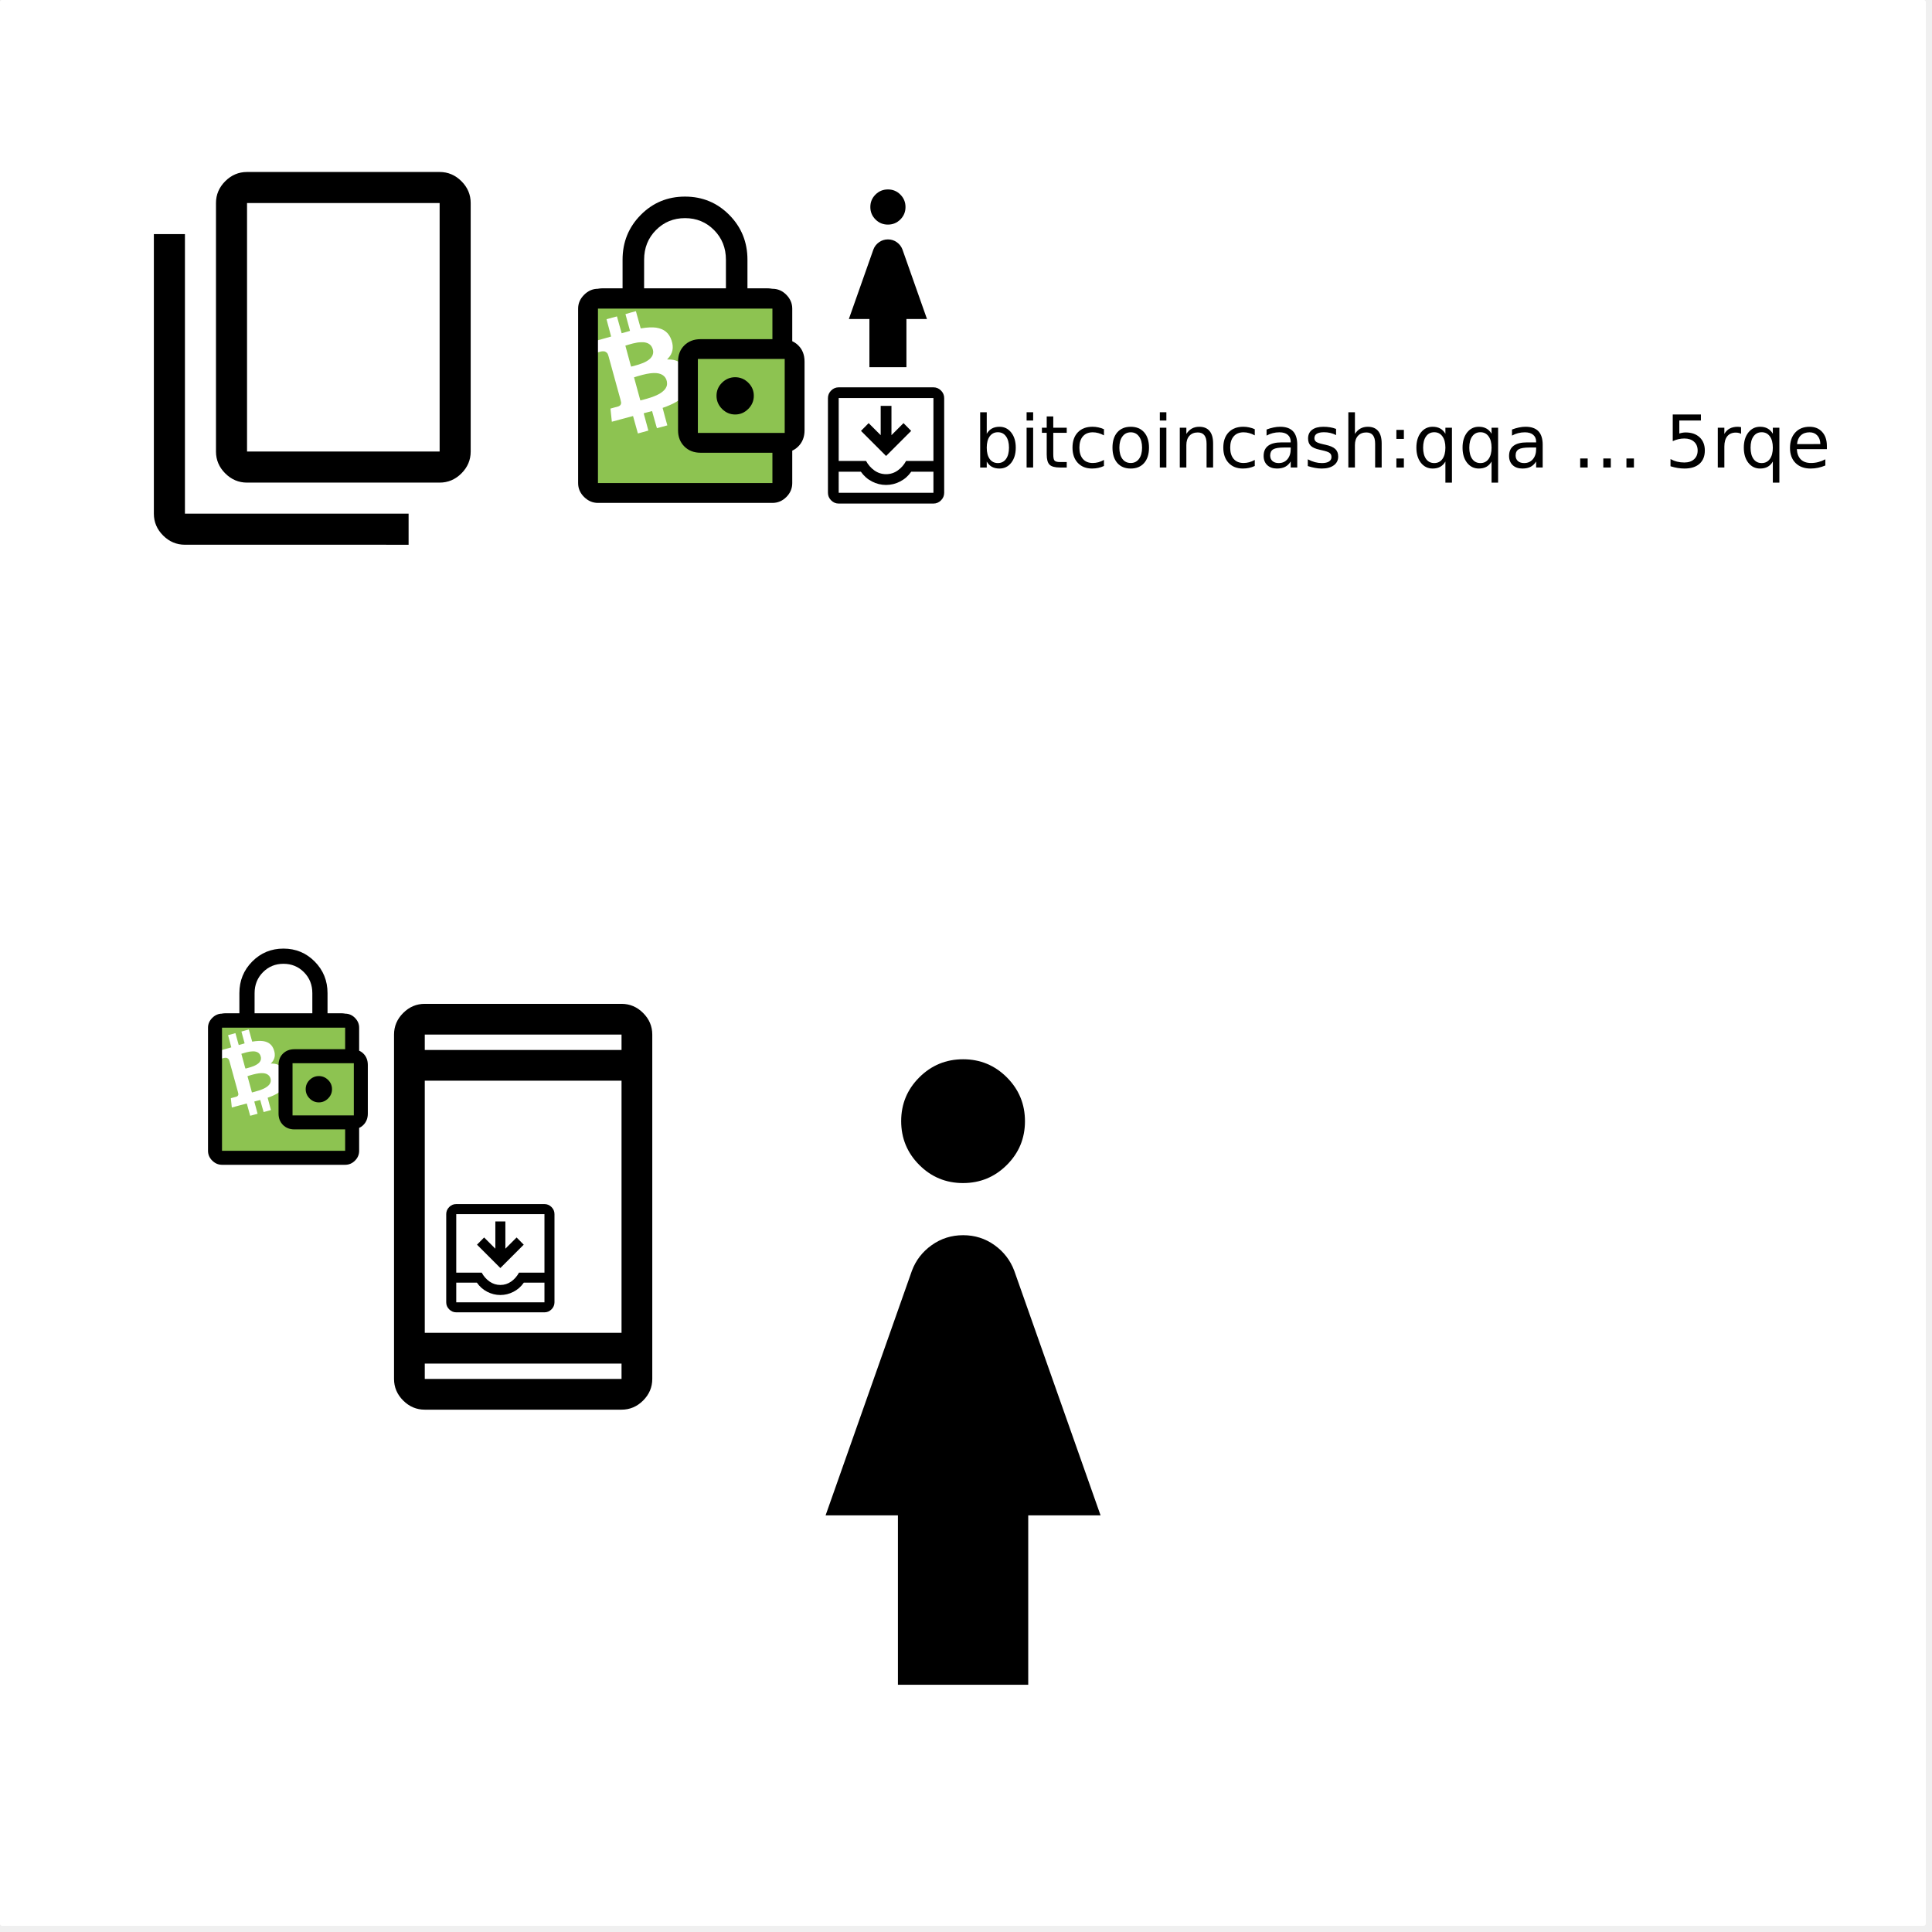
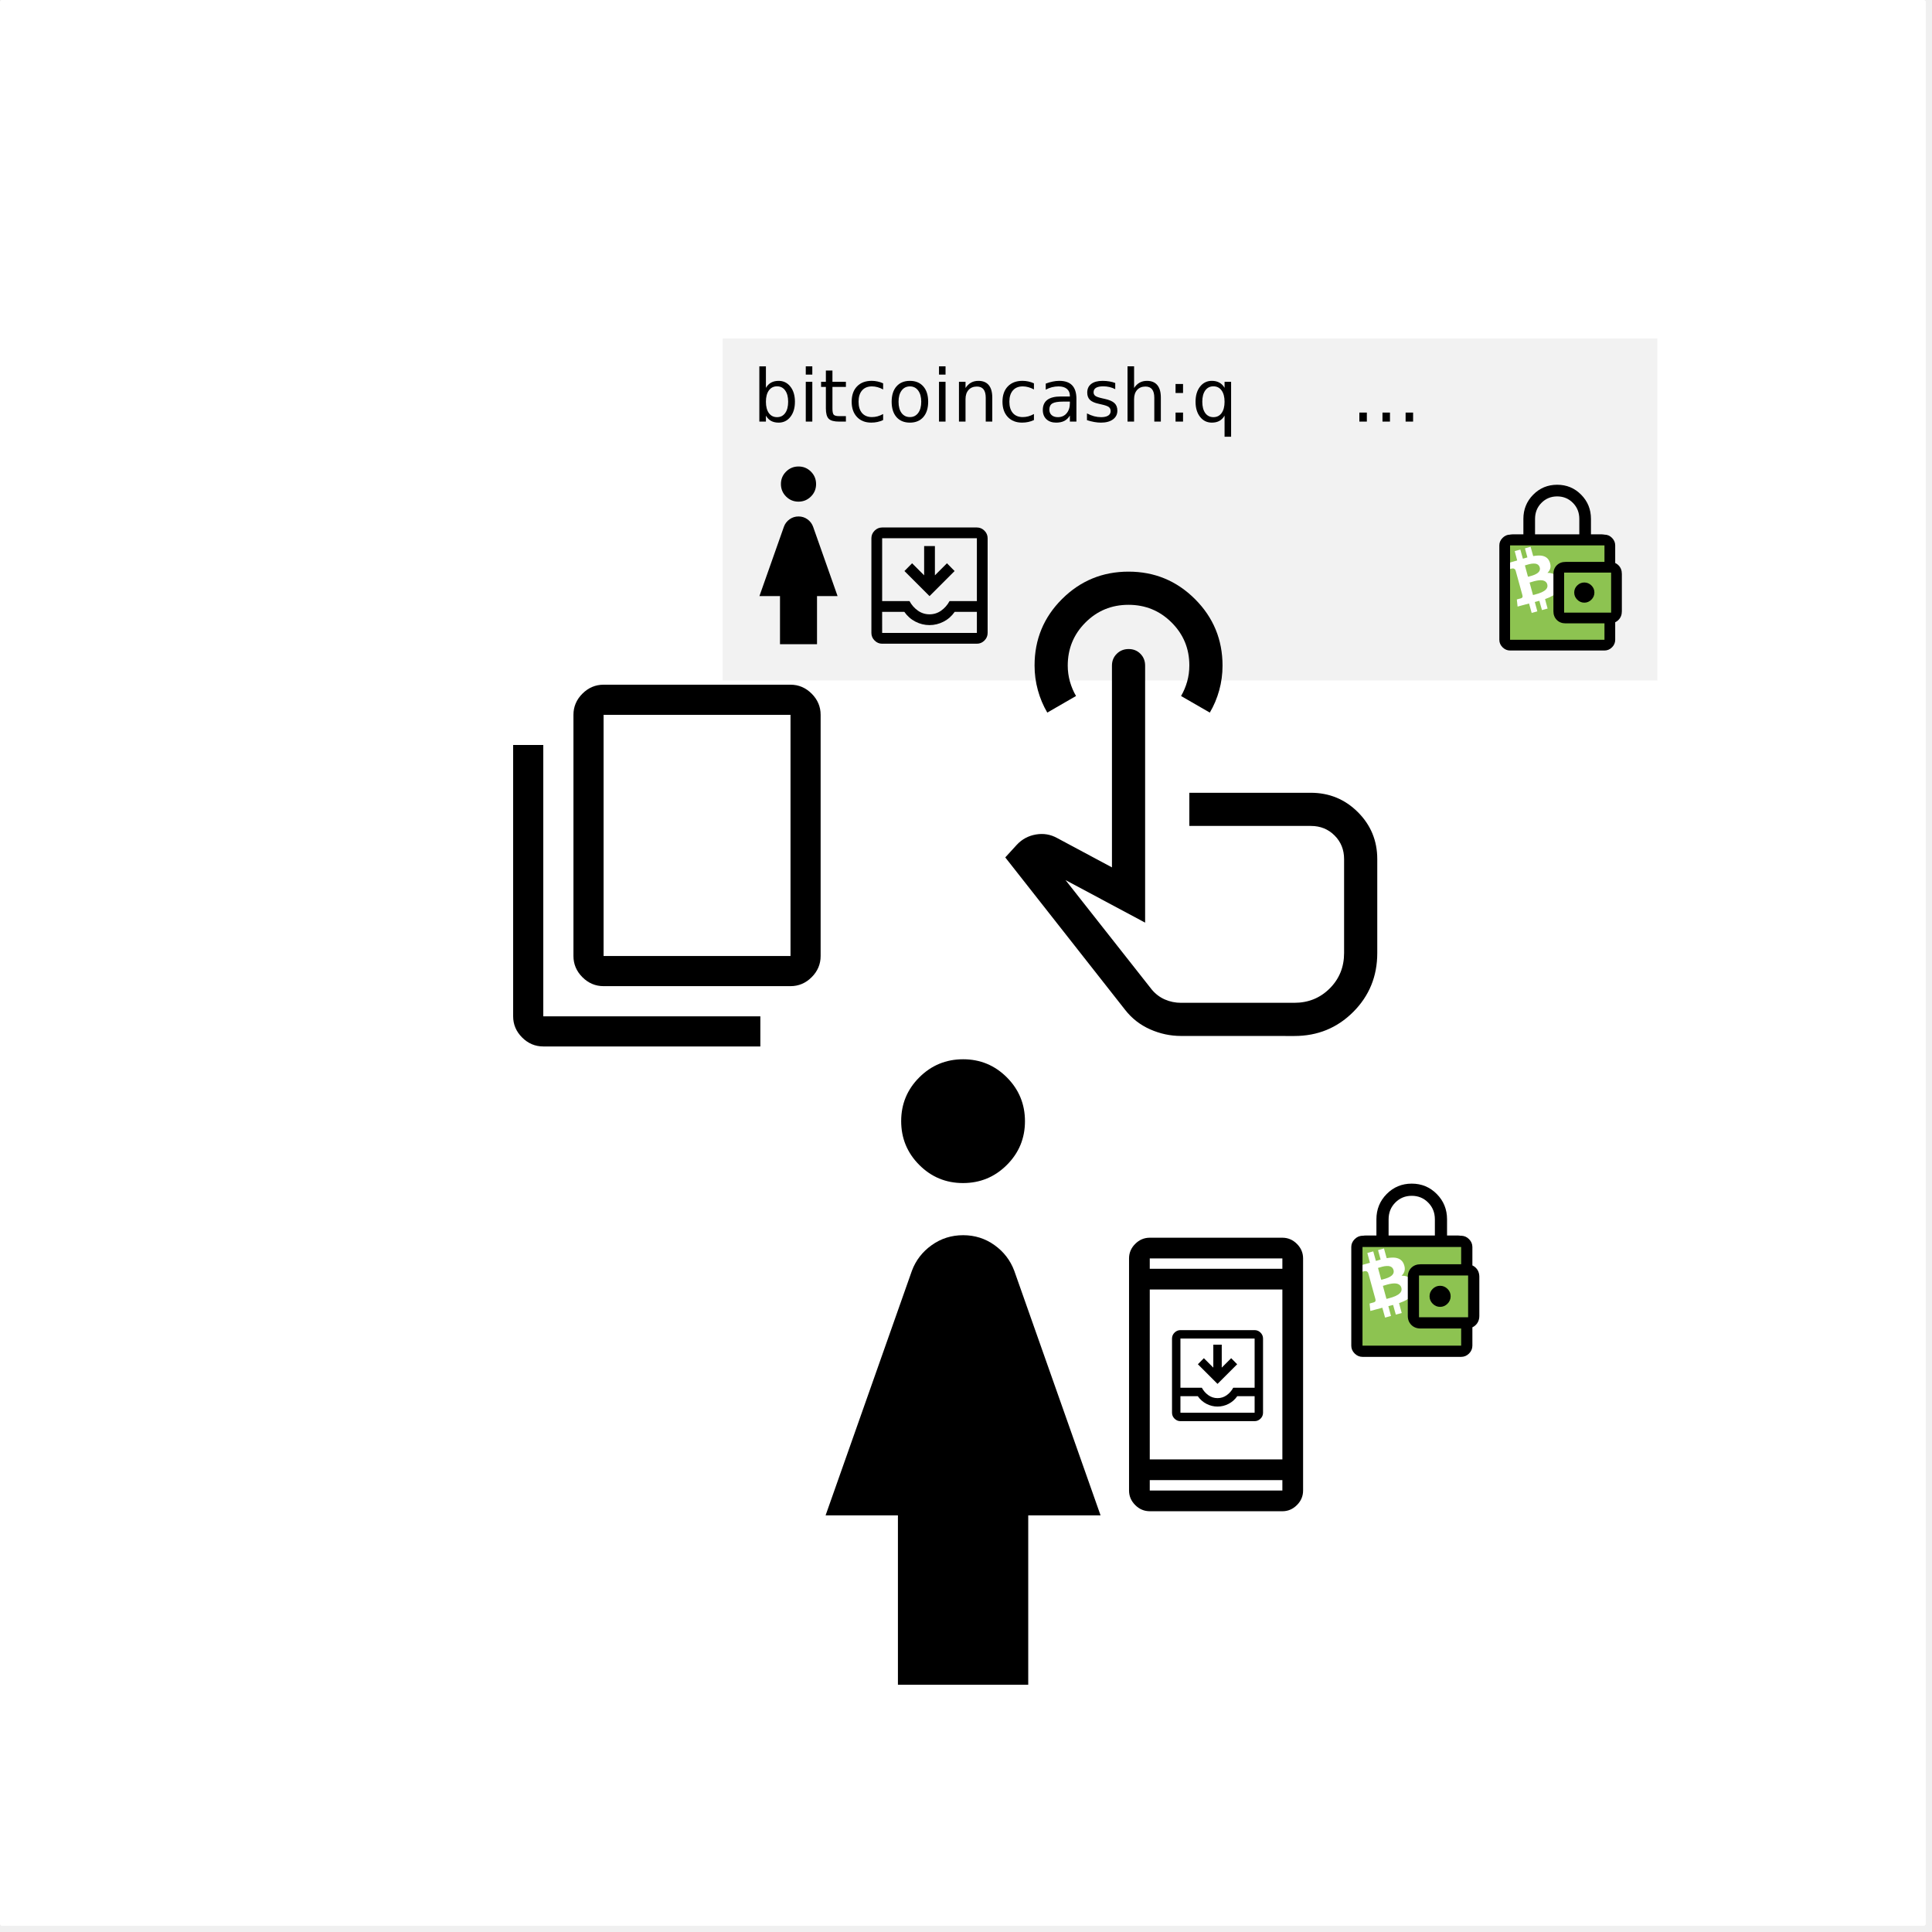
<svg xmlns="http://www.w3.org/2000/svg" width="400" height="400" version="1.1" viewBox="0 0 105.83 105.83" id="svg8538">
  <defs id="defs8542" />
  <rect style="display:inline;fill:#ffffff;fill-opacity:1;stroke:none;stroke-width:0.342;stroke-linejoin:round;stroke-miterlimit:4;stroke-dasharray:none;stroke-dashoffset:7.35;stroke-opacity:1" id="rect49606" width="105.488" height="105.488" x="0" y="0" ry="0.133" />
  <rect width="105.49" height="105.49" ry=".133" fill="#fff" id="rect8462" style="fill:#ffffff" />
+   <rect style="fill:#f2f2f2;stroke:none;stroke-width:0.218;stroke-linejoin:round;stroke-dashoffset:7.35;stroke-opacity:0.722" id="rect900" width="51.198" height="18.734" x="39.588" y="18.537" />
  <path d="m52.751 64.805q-1.406 0-2.397-0.994-0.99-0.994-0.99-2.4t0.994-2.397q0.994-0.99 2.4-0.99t2.397 0.994q0.99 0.994 0.99 2.4 0 1.406-0.994 2.397-0.994 0.99-2.4 0.99zm-3.565 27.481v-9.279h-3.962l4.729-13.401q0.321-0.857 1.084-1.401 0.763-0.544 1.722-0.544 0.959 0 1.718 0.544 0.758 0.544 1.08 1.401l4.729 13.401h-3.962v9.279z" stroke-width=".054" id="path8478" />
-   <path d="m23.268 77.218q-0.682 0-1.183-0.501-0.501-0.501-0.501-1.183v-18.862q0-0.682 0.501-1.183 0.501-0.501 1.183-0.501h10.778q0.682 0 1.183 0.501 0.501 0.501 0.501 1.183v18.862q0 0.682-0.501 1.183-0.501 0.501-1.183 0.501zm0-2.526v0.842h10.778v-0.842zm0-1.684h10.778v-13.81h-10.778zm0-15.494h10.778v-0.842h-10.778zm0 0v-0.842zm0 17.178v0.842z" stroke-width=".025" id="path8480" />
-   <path d="m24.992 71.886q-0.222 0-0.386-0.163t-0.163-0.386v-4.832q0-0.222 0.163-0.386t0.386-0.163h4.832q0.222 0 0.386 0.163 0.163 0.163 0.163 0.386v4.832q0 0.222-0.163 0.386-0.163 0.163-0.386 0.163zm0-0.549h4.832v-1.076h-1.131q-0.225 0.324-0.567 0.5-0.342 0.176-0.718 0.176t-0.718-0.176q-0.342-0.176-0.567-0.5h-1.131zm2.417-0.95q0.328 0 0.594-0.189 0.266-0.189 0.426-0.486h1.395v-3.206h-4.832v3.206h1.395q0.159 0.296 0.427 0.486 0.268 0.189 0.596 0.189zm-0.001-0.928-1.279-1.279 0.39-0.395 0.615 0.615v-1.493h0.549v1.493l0.615-0.615 0.39 0.395zm-2.416 1.878h4.832z" stroke-width=".008" id="path8530" />
-   <path d="m 13.532,26.436 q -0.689,0 -1.195,-0.506 -0.506,-0.506 -0.506,-1.195 v -13.613 q 0,-0.689 0.506,-1.195 0.506,-0.506 1.195,-0.506 h 10.55 q 0.689,0 1.195,0.506 0.506,0.506 0.506,1.195 v 13.613 q 0,0.689 -0.506,1.195 -0.506,0.506 -1.195,0.506 z m 0,-1.702 h 10.55 v -13.613 h -10.55 z m -3.403,5.105 q -0.689,0 -1.195,-0.506 -0.506,-0.506 -0.506,-1.195 v -15.315 h 1.702 v 15.315 h 12.252 v 1.702 z m 3.403,-5.105 v -13.613 z" stroke-width="0.026" id="path8536" />
-   <g id="g9985-3" transform="matrix(0.4943048,0,0,0.4943048,-47.55325,46.99093)">
+   <path d="m 62.981,82.781 q -0.46,0 -0.797,-0.338 -0.338,-0.338 -0.338,-0.797 V 68.934 q 0,-0.46 0.338,-0.797 0.338,-0.338 0.797,-0.338 h 7.264 q 0.46,0 0.797,0.338 0.338,0.338 0.338,0.797 v 12.713 q 0,0.46 -0.338,0.797 -0.338,0.338 -0.797,0.338 z m 0,-1.703 v 0.568 h 7.264 v -0.568 z m 0,-1.135 h 7.264 v -9.308 h -7.264 z m 0,-10.443 h 7.264 v -0.568 h -7.264 z m 0,0 v -0.568 z m 0,11.578 v 0.568 z" stroke-width="0.801" id="path8480" />
+   <path d="m 64.661,77.847 q -0.187,0 -0.324,-0.137 -0.137,-0.137 -0.137,-0.324 v -4.064 q 0,-0.187 0.137,-0.324 0.137,-0.137 0.324,-0.137 h 4.064 q 0.187,0 0.324,0.137 0.137,0.137 0.137,0.324 v 4.064 q 0,0.187 -0.137,0.324 -0.137,0.137 -0.324,0.137 z m 0,-0.462 h 4.064 v -0.905 h -0.951 q -0.189,0.272 -0.477,0.42 -0.287,0.148 -0.604,0.148 -0.316,0 -0.604,-0.148 -0.287,-0.148 -0.477,-0.42 h -0.951 z m 2.033,-0.799 q 0.276,0 0.5,-0.159 0.224,-0.159 0.358,-0.409 h 1.173 v -2.697 h -4.064 v 2.697 h 1.173 q 0.134,0.249 0.359,0.409 0.225,0.159 0.501,0.159 z m -0.001,-0.78 -1.076,-1.076 0.328,-0.332 0.517,0.517 v -1.256 h 0.462 v 1.256 l 0.517,-0.517 0.328,0.332 z m -2.032,1.579 h 4.064 z" stroke-width="0.007" id="path8530" />
+   <path d="m 33.063,54.019 q -0.669,0 -1.16,-0.491 -0.491,-0.491 -0.491,-1.16 v -13.211 q 0,-0.669 0.491,-1.16 0.491,-0.491 1.16,-0.491 h 10.238 q 0.669,0 1.16,0.491 0.491,0.491 0.491,1.16 v 13.211 q 0,0.669 -0.491,1.16 -0.491,0.491 -1.16,0.491 z m 0,-1.651 H 43.302 V 39.157 H 33.063 Z m -3.303,4.954 q -0.669,0 -1.16,-0.491 -0.491,-0.491 -0.491,-1.16 V 40.808 h 1.651 v 14.863 h 11.89 v 1.651 z m 3.303,-4.954 v -13.211 z" stroke-width="0.025" id="path8536" />
+   <g id="g9985-3" transform="matrix(0.3960836,0,0,0.3960836,26.78516,60.85331)">
    <g id="g9973-6">
      <path d="m 124.414,17.231 h 6.4 v -2.24 c 0,-0.921 -0.309,-1.692 -0.926,-2.316 -0.618,-0.623 -1.375,-0.935 -2.273,-0.935 -0.898,0 -1.656,0.312 -2.273,0.935 -0.618,0.623 -0.926,1.395 -0.926,2.316 z m 4.581,14.045 h -7.781 c -0.443,0 -0.835,-0.17 -1.175,-0.509 -0.34,-0.34 -0.509,-0.731 -0.509,-1.175 V 18.915 c 0,-0.443 0.17,-0.835 0.509,-1.175 0.34,-0.34 0.731,-0.509 1.175,-0.509 h 1.516 v -2.24 c 0,-1.375 0.473,-2.542 1.419,-3.499 0.946,-0.957 2.101,-1.436 3.465,-1.436 1.364,0 2.519,0.479 3.465,1.436 0.946,0.957 1.419,2.123 1.419,3.499 v 2.24 h 1.516 c 0.443,0 0.835,0.17 1.175,0.509 0.34,0.34 0.509,0.731 0.509,1.175 v 1.903 c -0.247,-0.067 -0.504,-0.115 -0.77,-0.143 -0.267,-0.028 -0.571,-0.042 -0.914,-0.042 v -1.718 h -12.799 v 10.677 h 6.854 c 0.124,0.326 0.253,0.613 0.387,0.863 0.135,0.25 0.314,0.523 0.539,0.821 z m -7.781,-12.361 v 10.677 z" stroke-width="0.025" id="path26-1" />
    </g>
    <g transform="matrix(1.6027,0,0,1.6027,-11.12753,-76.26737)" id="g14-3-2">
      <g transform="matrix(0.00965946,0,0,0.00965946,80.69794,59.92945)" id="g58-6-7-9">
        <rect style="fill:#8dc351;fill-opacity:1;stroke-width:65.595;stroke-linejoin:round;stroke-dashoffset:7.35" id="rect3960-5-3" width="1000.355" height="963.94" x="116.863" y="-95.88" />
        <g transform="matrix(0.04188,0,0,0.04188,75.616,54.993)" fill="#8dc351" id="g52-2-9-1">
          <path d="m 7525,15989 c -349,-23 -745,-74 -1074,-139 -1411,-279 -2741,-944 -3806,-1903 -103,-94 -479,-466 -575,-572 -245,-266 -540,-648 -754,-974 -84,-128 -216,-339 -216,-346 0,-2 -17,-32 -38,-66 -48,-80 -130,-233 -220,-414 C 359,10611 82,9566 10,8445 -3,8240 -3,7750 10,7545 113,5935 655,4458 1610,3185 c 239,-319 428,-535 744,-850 286,-286 436,-420 706,-632 C 4666,442 6732,-162 8765,35 c 1734,169 3354,891 4645,2071 632,577 1156,1241 1589,2014 64,113 231,450 301,605 345,767 574,1625 659,2470 32,311 41,496 41,810 0,808 -118,1588 -356,2359 -526,1697 -1613,3186 -3064,4197 -1216,848 -2616,1332 -4135,1429 -181,11 -740,11 -920,-1 z" id="path50-9-2-9" />
        </g>
        <g transform="matrix(0.0610117,0,0,0.0610117,-103.8285,-229.3502)" fill="#ffffff" id="g56-1-2-4">
          <path d="m 7751,13046 c -6,-17 -62,-222 -127,-456 -195,-713 -262,-951 -266,-956 -3,-2 -398,103 -879,234 -481,131 -875,238 -877,237 -3,-3 -112,-1041 -112,-1071 0,-17 8,-23 33,-28 75,-14 558,-147 627,-172 101,-38 181,-113 204,-193 28,-95 21,-155 -43,-390 -33,-119 -139,-504 -236,-856 -97,-352 -239,-867 -315,-1145 -76,-278 -193,-703 -260,-945 -67,-242 -142,-514 -166,-605 -25,-91 -57,-185 -72,-210 -44,-77 -110,-138 -190,-177 -67,-34 -84,-38 -171,-41 -134,-6 -233,16 -734,162 -81,23 -120,30 -122,22 -7,-20 -247,-901 -249,-910 0,-4 87,-33 194,-62 107,-30 499,-138 870,-241 371,-102 678,-189 682,-192 4,-3 -81,-323 -188,-711 -107,-388 -192,-710 -190,-715 2,-6 28,-17 57,-24 30,-8 222,-61 428,-117 206,-57 376,-103 377,-101 1,1 88,315 193,697 106,382 194,696 196,698 2,2 137,-35 302,-83 164,-48 318,-92 343,-100 35,-10 44,-17 42,-31 -2,-11 -87,-320 -188,-689 -101,-368 -184,-674 -184,-680 0,-9 858,-250 865,-243 2,2 91,322 198,711 107,389 196,710 199,712 2,3 42,-2 89,-10 416,-74 899,-94 1184,-51 672,104 1078,440 1283,1061 196,592 97,1085 -302,1499 l -73,76 h 118 c 828,0 1344,393 1564,1190 130,470 135,910 15,1273 -41,126 -137,313 -218,427 -145,205 -419,444 -699,612 -277,166 -754,378 -1083,483 -30,10 -58,20 -62,24 -4,3 71,290 166,636 96,347 185,671 198,721 l 25,91 -426,117 c -234,64 -431,116 -436,116 -6,0 -98,-318 -204,-707 -107,-390 -195,-709 -196,-710 -1,-2 -143,35 -316,81 -173,46 -329,87 -346,91 -18,3 -33,12 -33,18 0,11 16,68 259,952 71,259 128,471 126,473 -1,1 -196,56 -433,121 l -431,118 z m 442,-2762 c 928,-243 1429,-470 1733,-785 93,-98 132,-151 179,-252 54,-113 70,-186 69,-317 0,-211 -79,-419 -214,-563 -317,-339 -883,-384 -1824,-143 -226,58 -696,197 -696,207 0,4 117,433 260,953 143,520 260,948 260,951 0,10 22,5 233,-51 z M 7391,7495 c 657,-172 1015,-321 1295,-540 97,-76 161,-145 225,-243 60,-91 87,-161 107,-277 19,-113 7,-234 -39,-369 -102,-305 -310,-473 -660,-532 -82,-13 -140,-16 -298,-11 -227,6 -400,32 -681,103 -171,42 -609,170 -618,179 -4,4 126,484 431,1588 24,87 46,147 53,147 6,0 90,-20 185,-45 z" fill="#ffffff" id="path54-2-8-7" />
        </g>
      </g>
      <path d="m 89.015,64.495 q 0.368,0 0.639,-0.271 0.271,-0.271 0.271,-0.643 0,-0.373 -0.271,-0.639 -0.271,-0.266 -0.639,-0.266 -0.368,0 -0.639,0.266 -0.271,0.266 -0.271,0.639 0,0.372 0.271,0.643 0.271,0.271 0.639,0.271 z m -6.696,2.835 v 0.513 -8.514 z m 0,1.48 q -0.382,0 -0.675,-0.288 -0.293,-0.288 -0.293,-0.68 v -8.514 q 0,-0.382 0.293,-0.675 0.293,-0.293 0.675,-0.293 h 8.514 q 0.392,0 0.68,0.293 0.288,0.293 0.288,0.675 v 1.78 h -0.968 v -1.78 h -8.514 v 8.514 h 8.514 v -1.771 h 0.968 v 1.771 q 0,0.392 -0.288,0.68 -0.288,0.288 -0.68,0.288 z m 5.012,-2.448 q -0.489,0 -0.796,-0.307 -0.307,-0.307 -0.307,-0.786 v -3.357 q 0,-0.489 0.307,-0.791 0.307,-0.302 0.796,-0.302 h 3.967 q 0.489,0 0.796,0.302 0.307,0.302 0.307,0.791 v 3.357 q 0,0.479 -0.307,0.786 -0.307,0.307 -0.796,0.307 z m 4.102,-0.968 v -3.609 h -4.238 v 3.609 z" stroke-width="0.015" id="path12-9-8" />
    </g>
  </g>
-   <path d="m 48.637,12.303 q -0.4,0 -0.681,-0.282 -0.281,-0.282 -0.281,-0.682 0,-0.4 0.282,-0.681 0.282,-0.281 0.682,-0.281 0.4,0 0.681,0.282 0.281,0.282 0.281,0.682 0,0.4 -0.282,0.681 -0.282,0.281 -0.682,0.281 z m -1.013,7.809 v -2.637 h -1.126 l 1.344,-3.808 q 0.091,-0.243 0.308,-0.398 0.217,-0.155 0.489,-0.155 0.273,0 0.488,0.155 0.216,0.155 0.307,0.398 l 1.344,3.808 h -1.126 v 2.637 z" stroke-width="0.015" id="path8466-2" />
-   <path d="m 45.942,27.584 q -0.239,0 -0.414,-0.175 -0.175,-0.175 -0.175,-0.414 v -5.189 q 0,-0.239 0.175,-0.414 0.175,-0.175 0.414,-0.175 h 5.189 q 0.239,0 0.414,0.175 0.175,0.175 0.175,0.414 v 5.189 q 0,0.239 -0.175,0.414 -0.175,0.175 -0.414,0.175 z m 0,-0.59 h 5.189 v -1.156 h -1.215 q -0.242,0.348 -0.609,0.537 -0.367,0.189 -0.771,0.189 -0.404,0 -0.771,-0.189 -0.367,-0.189 -0.609,-0.537 h -1.215 z m 2.596,-1.02 q 0.352,0 0.638,-0.203 0.286,-0.203 0.457,-0.522 h 1.498 v -3.444 h -5.189 v 3.444 h 1.498 q 0.171,0.318 0.458,0.522 0.287,0.203 0.64,0.203 z m -0.001,-0.997 -1.374,-1.374 0.419,-0.425 0.66,0.66 v -1.604 h 0.59 v 1.604 l 0.66,-0.66 0.419,0.425 z m -2.595,2.017 h 5.189 z" stroke-width="0.009" id="path8534-0" />
-   <g id="g9985-6" transform="matrix(0.7003409,0,0,0.7003409,-51.85024,3.726505)">
+   <path d="m 43.739,27.479 q -0.4,0 -0.681,-0.282 -0.281,-0.282 -0.281,-0.682 0,-0.4 0.282,-0.681 0.282,-0.281 0.682,-0.281 0.4,0 0.681,0.282 0.281,0.282 0.281,0.682 0,0.4 -0.282,0.681 -0.282,0.281 -0.682,0.281 z m -1.013,7.809 V 32.651 h -1.126 l 1.344,-3.808 q 0.091,-0.243 0.308,-0.398 0.217,-0.155 0.489,-0.155 0.273,0 0.488,0.155 0.216,0.155 0.307,0.398 l 1.344,3.808 h -1.126 v 2.637 z" stroke-width="0.015" id="path8466-2" />
+   <path d="m 48.322,35.261 q -0.239,0 -0.414,-0.175 -0.175,-0.175 -0.175,-0.414 v -5.189 q 0,-0.239 0.175,-0.414 0.175,-0.175 0.414,-0.175 h 5.189 q 0.239,0 0.414,0.175 0.175,0.175 0.175,0.414 v 5.189 q 0,0.239 -0.175,0.414 -0.175,0.175 -0.414,0.175 z m 0,-0.59 h 5.189 v -1.156 h -1.215 q -0.242,0.348 -0.609,0.537 -0.367,0.189 -0.771,0.189 -0.404,0 -0.771,-0.189 -0.367,-0.189 -0.609,-0.537 h -1.215 z m 2.596,-1.02 q 0.352,0 0.638,-0.203 0.286,-0.203 0.457,-0.522 h 1.498 v -3.444 h -5.189 v 3.444 h 1.498 q 0.171,0.318 0.458,0.522 0.287,0.203 0.64,0.203 z m -0.001,-0.997 -1.374,-1.374 0.419,-0.425 0.66,0.66 v -1.604 h 0.59 v 1.604 l 0.66,-0.66 0.419,0.425 z m -2.595,2.017 h 5.189 z" stroke-width="0.009" id="path8534-0" />
+   <g id="g9985-6" transform="matrix(0.3789665,0,0,0.3789665,36.9365,22.74271)">
    <g id="g9973-8">
      <path d="m 124.414,17.231 h 6.4 v -2.24 c 0,-0.921 -0.309,-1.692 -0.926,-2.316 -0.618,-0.623 -1.375,-0.935 -2.273,-0.935 -0.898,0 -1.656,0.312 -2.273,0.935 -0.618,0.623 -0.926,1.395 -0.926,2.316 z m 4.581,14.045 h -7.781 c -0.443,0 -0.835,-0.17 -1.175,-0.509 -0.34,-0.34 -0.509,-0.731 -0.509,-1.175 V 18.915 c 0,-0.443 0.17,-0.835 0.509,-1.175 0.34,-0.34 0.731,-0.509 1.175,-0.509 h 1.516 v -2.24 c 0,-1.375 0.473,-2.542 1.419,-3.499 0.946,-0.957 2.101,-1.436 3.465,-1.436 1.364,0 2.519,0.479 3.465,1.436 0.946,0.957 1.419,2.123 1.419,3.499 v 2.24 h 1.516 c 0.443,0 0.835,0.17 1.175,0.509 0.34,0.34 0.509,0.731 0.509,1.175 v 1.903 c -0.247,-0.067 -0.504,-0.115 -0.77,-0.143 -0.267,-0.028 -0.571,-0.042 -0.914,-0.042 v -1.718 h -12.799 v 10.677 h 6.854 c 0.124,0.326 0.253,0.613 0.387,0.863 0.135,0.25 0.314,0.523 0.539,0.821 z m -7.781,-12.361 v 10.677 z" stroke-width="0.025" id="path26-9" />
    </g>
    <g transform="matrix(1.6027,0,0,1.6027,-11.12753,-76.26737)" id="g14-3-9">
      <g transform="matrix(0.00965946,0,0,0.00965946,80.69794,59.92945)" id="g58-6-7-2">
        <rect style="fill:#8dc351;fill-opacity:1;stroke-width:65.595;stroke-linejoin:round;stroke-dashoffset:7.35" id="rect3960-5-6" width="1000.355" height="963.94" x="116.863" y="-95.88" />
        <g transform="matrix(0.04188,0,0,0.04188,75.616,54.993)" fill="#8dc351" id="g52-2-9-6">
          <path d="m 7525,15989 c -349,-23 -745,-74 -1074,-139 -1411,-279 -2741,-944 -3806,-1903 -103,-94 -479,-466 -575,-572 -245,-266 -540,-648 -754,-974 -84,-128 -216,-339 -216,-346 0,-2 -17,-32 -38,-66 -48,-80 -130,-233 -220,-414 C 359,10611 82,9566 10,8445 -3,8240 -3,7750 10,7545 113,5935 655,4458 1610,3185 c 239,-319 428,-535 744,-850 286,-286 436,-420 706,-632 C 4666,442 6732,-162 8765,35 c 1734,169 3354,891 4645,2071 632,577 1156,1241 1589,2014 64,113 231,450 301,605 345,767 574,1625 659,2470 32,311 41,496 41,810 0,808 -118,1588 -356,2359 -526,1697 -1613,3186 -3064,4197 -1216,848 -2616,1332 -4135,1429 -181,11 -740,11 -920,-1 z" id="path50-9-2-4" />
        </g>
        <g transform="matrix(0.0610117,0,0,0.0610117,-103.8285,-229.3502)" fill="#ffffff" id="g56-1-2-9">
          <path d="m 7751,13046 c -6,-17 -62,-222 -127,-456 -195,-713 -262,-951 -266,-956 -3,-2 -398,103 -879,234 -481,131 -875,238 -877,237 -3,-3 -112,-1041 -112,-1071 0,-17 8,-23 33,-28 75,-14 558,-147 627,-172 101,-38 181,-113 204,-193 28,-95 21,-155 -43,-390 -33,-119 -139,-504 -236,-856 -97,-352 -239,-867 -315,-1145 -76,-278 -193,-703 -260,-945 -67,-242 -142,-514 -166,-605 -25,-91 -57,-185 -72,-210 -44,-77 -110,-138 -190,-177 -67,-34 -84,-38 -171,-41 -134,-6 -233,16 -734,162 -81,23 -120,30 -122,22 -7,-20 -247,-901 -249,-910 0,-4 87,-33 194,-62 107,-30 499,-138 870,-241 371,-102 678,-189 682,-192 4,-3 -81,-323 -188,-711 -107,-388 -192,-710 -190,-715 2,-6 28,-17 57,-24 30,-8 222,-61 428,-117 206,-57 376,-103 377,-101 1,1 88,315 193,697 106,382 194,696 196,698 2,2 137,-35 302,-83 164,-48 318,-92 343,-100 35,-10 44,-17 42,-31 -2,-11 -87,-320 -188,-689 -101,-368 -184,-674 -184,-680 0,-9 858,-250 865,-243 2,2 91,322 198,711 107,389 196,710 199,712 2,3 42,-2 89,-10 416,-74 899,-94 1184,-51 672,104 1078,440 1283,1061 196,592 97,1085 -302,1499 l -73,76 h 118 c 828,0 1344,393 1564,1190 130,470 135,910 15,1273 -41,126 -137,313 -218,427 -145,205 -419,444 -699,612 -277,166 -754,378 -1083,483 -30,10 -58,20 -62,24 -4,3 71,290 166,636 96,347 185,671 198,721 l 25,91 -426,117 c -234,64 -431,116 -436,116 -6,0 -98,-318 -204,-707 -107,-390 -195,-709 -196,-710 -1,-2 -143,35 -316,81 -173,46 -329,87 -346,91 -18,3 -33,12 -33,18 0,11 16,68 259,952 71,259 128,471 126,473 -1,1 -196,56 -433,121 l -431,118 z m 442,-2762 c 928,-243 1429,-470 1733,-785 93,-98 132,-151 179,-252 54,-113 70,-186 69,-317 0,-211 -79,-419 -214,-563 -317,-339 -883,-384 -1824,-143 -226,58 -696,197 -696,207 0,4 117,433 260,953 143,520 260,948 260,951 0,10 22,5 233,-51 z M 7391,7495 c 657,-172 1015,-321 1295,-540 97,-76 161,-145 225,-243 60,-91 87,-161 107,-277 19,-113 7,-234 -39,-369 -102,-305 -310,-473 -660,-532 -82,-13 -140,-16 -298,-11 -227,6 -400,32 -681,103 -171,42 -609,170 -618,179 -4,4 126,484 431,1588 24,87 46,147 53,147 6,0 90,-20 185,-45 z" fill="#ffffff" id="path54-2-8-5" />
        </g>
      </g>
      <path d="m 89.015,64.495 q 0.368,0 0.639,-0.271 0.271,-0.271 0.271,-0.643 0,-0.373 -0.271,-0.639 -0.271,-0.266 -0.639,-0.266 -0.368,0 -0.639,0.266 -0.271,0.266 -0.271,0.639 0,0.372 0.271,0.643 0.271,0.271 0.639,0.271 z m -6.696,2.835 v 0.513 -8.514 z m 0,1.48 q -0.382,0 -0.675,-0.288 -0.293,-0.288 -0.293,-0.68 v -8.514 q 0,-0.382 0.293,-0.675 0.293,-0.293 0.675,-0.293 h 8.514 q 0.392,0 0.68,0.293 0.288,0.293 0.288,0.675 v 1.78 h -0.968 v -1.78 h -8.514 v 8.514 h 8.514 v -1.771 h 0.968 v 1.771 q 0,0.392 -0.288,0.68 -0.288,0.288 -0.68,0.288 z m 5.012,-2.448 q -0.489,0 -0.796,-0.307 -0.307,-0.307 -0.307,-0.786 v -3.357 q 0,-0.489 0.307,-0.791 0.307,-0.302 0.796,-0.302 h 3.967 q 0.489,0 0.796,0.302 0.307,0.302 0.307,0.791 v 3.357 q 0,0.479 -0.307,0.786 -0.307,0.307 -0.796,0.307 z m 4.102,-0.968 v -3.609 h -4.238 v 3.609 z" stroke-width="0.015" id="path12-9-0" />
    </g>
  </g>
-   <g stroke-width="0.265" aria-label="bitcoincash:qqa ... 5rqe" id="g52" transform="matrix(0.4706196,0,0,0.4706196,51.86597,-6.147008)">
+   <g stroke-width="0.265" aria-label="bitcoincash:qqa ... 5rqe" id="g52" transform="matrix(0.4706196,0,0,0.4706196,39.76948,-8.661803)">
    <path d="m 7.232,65.166 q 0,-0.839 -0.347,-1.315 -0.343,-0.48 -0.947,-0.48 -0.604,0 -0.951,0.48 -0.343,0.475 -0.343,1.315 0,0.839 0.343,1.319 0.347,0.475 0.951,0.475 0.604,0 0.947,-0.475 Q 7.232,66.005 7.232,65.166 Z m -2.588,-1.616 q 0.24,-0.413 0.604,-0.612 0.368,-0.203 0.876,-0.203 0.843,0 1.368,0.67 0.529,0.67 0.529,1.761 0,1.091 -0.529,1.761 -0.525,0.67 -1.368,0.67 -0.508,0 -0.876,-0.198 -0.364,-0.203 -0.604,-0.616 v 0.695 H 3.879 v -6.433 H 4.644 Z" id="path8" />
    <path d="m 9.283,62.846 h 0.761 v 4.63 H 9.283 Z m 0,-1.802 h 0.761 v 0.963 H 9.283 Z" id="path10" />
    <path d="m 12.387,61.532 v 1.315 h 1.567 v 0.591 H 12.387 v 2.514 q 0,0.566 0.153,0.728 0.157,0.161 0.633,0.161 h 0.781 v 0.637 h -0.781 q -0.881,0 -1.215,-0.327 -0.335,-0.331 -0.335,-1.199 v -2.514 h -0.558 v -0.591 h 0.558 v -1.315 z" id="path12" />
    <path d="m 18.287,63.024 v 0.711 q -0.322,-0.178 -0.649,-0.265 -0.322,-0.091 -0.653,-0.091 -0.74,0 -1.149,0.471 -0.409,0.467 -0.409,1.315 0,0.847 0.409,1.319 0.409,0.467 1.149,0.467 0.331,0 0.653,-0.087 0.327,-0.091 0.649,-0.269 v 0.703 q -0.318,0.149 -0.661,0.223 -0.339,0.074 -0.723,0.074 -1.046,0 -1.662,-0.657 -0.616,-0.657 -0.616,-1.774 0,-1.133 0.62,-1.782 0.624,-0.649 1.707,-0.649 0.351,0 0.686,0.074 0.335,0.07 0.649,0.215 z" id="path14" />
    <path d="m 21.404,63.38 q -0.612,0 -0.967,0.48 -0.356,0.475 -0.356,1.306 0,0.831 0.351,1.31 0.356,0.475 0.972,0.475 0.608,0 0.963,-0.48 0.356,-0.48 0.356,-1.306 0,-0.823 -0.356,-1.302 -0.356,-0.484 -0.963,-0.484 z m 0,-0.645 q 0.992,0 1.559,0.645 0.566,0.645 0.566,1.786 0,1.137 -0.566,1.786 -0.566,0.645 -1.559,0.645 -0.996,0 -1.563,-0.645 -0.562,-0.649 -0.562,-1.786 0,-1.141 0.562,-1.786 0.566,-0.645 1.563,-0.645 z" id="path16" />
    <path d="m 24.79,62.846 h 0.761 v 4.63 H 24.79 Z m 0,-1.802 h 0.761 v 0.963 H 24.79 Z" id="path18" />
    <path d="m 30.991,64.682 v 2.795 h -0.761 v -2.77 q 0,-0.657 -0.256,-0.984 -0.256,-0.327 -0.769,-0.327 -0.616,0 -0.972,0.393 -0.356,0.393 -0.356,1.071 v 2.617 H 27.113 v -4.63 h 0.765 v 0.719 q 0.273,-0.418 0.641,-0.624 0.372,-0.207 0.856,-0.207 0.798,0 1.207,0.496 0.409,0.492 0.409,1.451 z" id="path20" />
    <path d="m 35.84,63.024 v 0.711 q -0.322,-0.178 -0.649,-0.265 -0.322,-0.091 -0.653,-0.091 -0.74,0 -1.149,0.471 -0.409,0.467 -0.409,1.315 0,0.847 0.409,1.319 0.409,0.467 1.149,0.467 0.331,0 0.653,-0.087 0.327,-0.091 0.649,-0.269 v 0.703 q -0.318,0.149 -0.661,0.223 -0.339,0.074 -0.723,0.074 -1.046,0 -1.662,-0.657 -0.616,-0.657 -0.616,-1.774 0,-1.133 0.62,-1.782 0.624,-0.649 1.707,-0.649 0.351,0 0.686,0.074 0.335,0.07 0.649,0.215 z" id="path22" />
    <path d="m 39.267,65.149 q -0.922,0 -1.277,0.211 -0.355,0.211 -0.356,0.719 0,0.405 0.265,0.645 0.269,0.236 0.728,0.236 0.633,0 1.013,-0.446 0.384,-0.451 0.384,-1.195 v -0.17 z m 1.517,-0.314 v 2.642 h -0.761 v -0.703 q -0.26,0.422 -0.649,0.624 -0.389,0.198 -0.951,0.198 -0.711,0 -1.133,-0.397 -0.418,-0.401 -0.418,-1.071 0,-0.781 0.521,-1.178 0.525,-0.397 1.563,-0.397 h 1.067 v -0.074 q 0,-0.525 -0.347,-0.81 -0.343,-0.289 -0.967,-0.289 -0.397,0 -0.773,0.095 -0.376,0.095 -0.723,0.285 v -0.703 q 0.418,-0.161 0.81,-0.24 0.393,-0.083 0.765,-0.083 1.005,0 1.501,0.521 0.496,0.521 0.496,1.579 z" id="path24" />
    <path d="m 45.303,62.983 v 0.719 q -0.322,-0.165 -0.67,-0.248 -0.347,-0.083 -0.719,-0.083 -0.566,0 -0.852,0.174 -0.281,0.174 -0.281,0.521 0,0.265 0.203,0.418 0.203,0.149 0.814,0.285 l 0.26,0.058 q 0.81,0.174 1.149,0.492 0.343,0.314 0.343,0.881 0,0.645 -0.513,1.021 -0.508,0.376 -1.401,0.376 -0.372,0 -0.777,-0.074 -0.401,-0.07 -0.847,-0.215 v -0.785 q 0.422,0.219 0.831,0.331 0.409,0.107 0.81,0.107 0.537,0 0.827,-0.182 0.289,-0.186 0.289,-0.521 0,-0.31 -0.211,-0.475 -0.207,-0.165 -0.914,-0.318 l -0.265,-0.062 q -0.707,-0.149 -1.021,-0.455 -0.314,-0.31 -0.314,-0.847 0,-0.653 0.463,-1.009 0.463,-0.356 1.315,-0.356 0.422,0 0.794,0.062 0.372,0.062 0.686,0.186 z" id="path26-4" />
    <path d="m 50.611,64.682 v 2.795 h -0.761 v -2.77 q 0,-0.657 -0.256,-0.984 -0.256,-0.327 -0.769,-0.327 -0.616,0 -0.972,0.393 -0.356,0.393 -0.356,1.071 v 2.617 h -0.765 v -6.433 H 47.498 v 2.522 q 0.273,-0.418 0.641,-0.624 0.372,-0.207 0.856,-0.207 0.798,0 1.207,0.496 0.409,0.492 0.409,1.451 z" id="path28" />
    <path d="m 52.323,66.426 h 0.872 v 1.05 H 52.323 Z m 0,-3.328 h 0.872 v 1.05 H 52.323 Z" id="path30" />
    <path d="m 55.436,65.166 q 0,0.839 0.343,1.319 0.347,0.475 0.951,0.475 0.604,0 0.951,-0.475 0.347,-0.48 0.347,-1.319 0,-0.839 -0.347,-1.315 -0.347,-0.48 -0.951,-0.48 -0.604,0 -0.951,0.48 Q 55.436,64.327 55.436,65.166 Z m 2.592,1.616 q -0.24,0.413 -0.608,0.616 -0.364,0.198 -0.876,0.198 -0.839,0 -1.368,-0.67 -0.525,-0.67 -0.525,-1.761 0,-1.091 0.525,-1.761 0.529,-0.67 1.368,-0.67 0.513,0 0.876,0.203 0.368,0.198 0.608,0.612 v -0.703 h 0.761 v 6.391 H 58.028 Z" id="path32" />
-     <path d="m 60.81,65.166 q 0,0.839 0.343,1.319 0.347,0.475 0.951,0.475 0.604,0 0.951,-0.475 0.347,-0.48 0.347,-1.319 0,-0.839 -0.347,-1.315 -0.347,-0.48 -0.951,-0.48 -0.604,0 -0.951,0.48 Q 60.81,64.327 60.81,65.166 Z m 2.592,1.616 q -0.24,0.413 -0.608,0.616 -0.364,0.198 -0.876,0.198 -0.839,0 -1.368,-0.67 -0.525,-0.67 -0.525,-1.761 0,-1.091 0.525,-1.761 0.529,-0.67 1.368,-0.67 0.513,0 0.876,0.203 0.368,0.198 0.608,0.612 v -0.703 h 0.761 v 6.391 H 63.402 Z" id="path34" />
-     <path d="m 67.834,65.149 q -0.922,0 -1.277,0.211 -0.355,0.211 -0.356,0.719 0,0.405 0.265,0.645 0.269,0.236 0.728,0.236 0.633,0 1.013,-0.446 0.384,-0.451 0.384,-1.195 v -0.17 z m 1.517,-0.314 v 2.642 h -0.761 v -0.703 q -0.26,0.422 -0.649,0.624 -0.389,0.198 -0.951,0.198 -0.711,0 -1.133,-0.397 -0.418,-0.401 -0.418,-1.071 0,-0.781 0.521,-1.178 0.525,-0.397 1.563,-0.397 h 1.067 v -0.074 q 0,-0.525 -0.347,-0.81 -0.343,-0.289 -0.967,-0.289 -0.397,0 -0.773,0.095 -0.376,0.095 -0.723,0.285 v -0.703 q 0.418,-0.161 0.81,-0.24 0.393,-0.083 0.765,-0.083 1.005,0 1.501,0.521 0.496,0.521 0.496,1.579 z" id="path36" />
    <path d="m 73.717,66.426 h 0.872 v 1.05 H 73.717 Z" id="path38" />
    <path d="m 76.408,66.426 h 0.872 v 1.05 H 76.408 Z" id="path40" />
    <path d="m 79.1,66.426 h 0.872 v 1.05 H 79.1 Z" id="path42" />
-     <path d="m 84.491,61.304 h 3.278 v 0.703 h -2.514 v 1.513 q 0.182,-0.062 0.364,-0.091 0.182,-0.033 0.364,-0.033 1.034,0 1.637,0.566 0.604,0.566 0.604,1.534 0,0.996 -0.62,1.55 -0.62,0.55 -1.749,0.55 -0.389,0 -0.794,-0.066 -0.401,-0.066 -0.831,-0.198 v -0.839 q 0.372,0.203 0.769,0.302 0.397,0.099 0.839,0.099 0.715,0 1.133,-0.376 0.418,-0.376 0.418,-1.021 0,-0.645 -0.418,-1.021 -0.418,-0.376 -1.133,-0.376 -0.335,0 -0.67,0.074 -0.331,0.074 -0.678,0.232 z" id="path44" />
-     <path d="m 92.445,63.557 q -0.128,-0.074 -0.281,-0.107 -0.149,-0.037 -0.331,-0.037 -0.645,0 -0.992,0.422 -0.343,0.418 -0.343,1.203 v 2.439 h -0.765 v -4.63 h 0.765 v 0.719 q 0.24,-0.422 0.624,-0.624 0.384,-0.207 0.934,-0.207 0.079,0 0.174,0.012 0.095,0.008 0.211,0.029 z" id="path46" />
-     <path d="m 93.548,65.166 q 0,0.839 0.343,1.319 0.347,0.475 0.951,0.475 0.604,0 0.951,-0.475 0.347,-0.48 0.347,-1.319 0,-0.839 -0.347,-1.315 -0.347,-0.48 -0.951,-0.48 -0.604,0 -0.951,0.48 Q 93.548,64.327 93.548,65.166 Z m 2.592,1.616 q -0.24,0.413 -0.608,0.616 -0.364,0.198 -0.876,0.198 -0.839,0 -1.368,-0.67 -0.525,-0.67 -0.525,-1.761 0,-1.091 0.525,-1.761 0.529,-0.67 1.368,-0.67 0.513,0 0.876,0.203 0.368,0.198 0.608,0.612 v -0.703 h 0.761 v 6.391 H 96.14 Z" id="path48" />
-     <path d="m 102.43,64.971 v 0.372 h -3.498 q 0.05,0.785 0.471,1.199 0.426,0.409 1.182,0.409 0.438,0 0.847,-0.107 0.413,-0.107 0.819,-0.322 v 0.719 q -0.409,0.174 -0.839,0.265 -0.43,0.091 -0.872,0.091 -1.108,0 -1.757,-0.645 -0.645,-0.645 -0.645,-1.745 0,-1.137 0.612,-1.802 0.616,-0.67 1.658,-0.67 0.934,0 1.476,0.604 0.546,0.599 0.546,1.633 z m -0.761,-0.223 q -0.008,-0.624 -0.351,-0.996 -0.339,-0.372 -0.901,-0.372 -0.637,0 -1.021,0.36 -0.38,0.36 -0.438,1.013 z" id="path50" />
  </g>
+   <path d="m 64.695,56.747 q -0.878,0 -1.696,-0.363 -0.817,-0.363 -1.362,-1.06 L 55.066,46.967 55.702,46.271 q 0.424,-0.454 1.045,-0.56 0.621,-0.106 1.166,0.197 l 2.997,1.605 V 36.461 q 0,-0.386 0.263,-0.647 0.263,-0.261 0.651,-0.261 0.388,0 0.646,0.261 0.257,0.261 0.257,0.647 v 14.079 l -4.36,-2.331 4.723,5.995 q 0.303,0.363 0.719,0.545 0.417,0.182 0.885,0.182 h 6.207 q 1.151,0 1.938,-0.787 0.787,-0.787 0.787,-1.938 v -5.147 q 0,-0.772 -0.522,-1.294 -0.522,-0.522 -1.294,-0.522 h -6.661 v -1.817 h 6.65 q 1.518,0 2.581,1.06 1.063,1.06 1.063,2.574 v 5.147 q 0,1.907 -1.317,3.225 -1.317,1.317 -3.225,1.317 z M 57.368,39.034 q -0.335,-0.568 -0.516,-1.226 -0.181,-0.658 -0.181,-1.355 0,-2.142 1.506,-3.641 1.506,-1.499 3.642,-1.499 2.136,0 3.642,1.506 1.506,1.506 1.506,3.643 0,0.695 -0.181,1.351 -0.181,0.656 -0.516,1.221 L 64.695,38.126 q 0.212,-0.363 0.333,-0.787 0.121,-0.424 0.121,-0.893 0,-1.378 -0.972,-2.347 -0.972,-0.969 -2.362,-0.969 -1.389,0 -2.358,0.971 -0.969,0.971 -0.969,2.359 0,0.454 0.121,0.878 0.121,0.424 0.333,0.787 z m 8.629,10.143 z" id="path4984" style="stroke-width:0.03" />
</svg>
